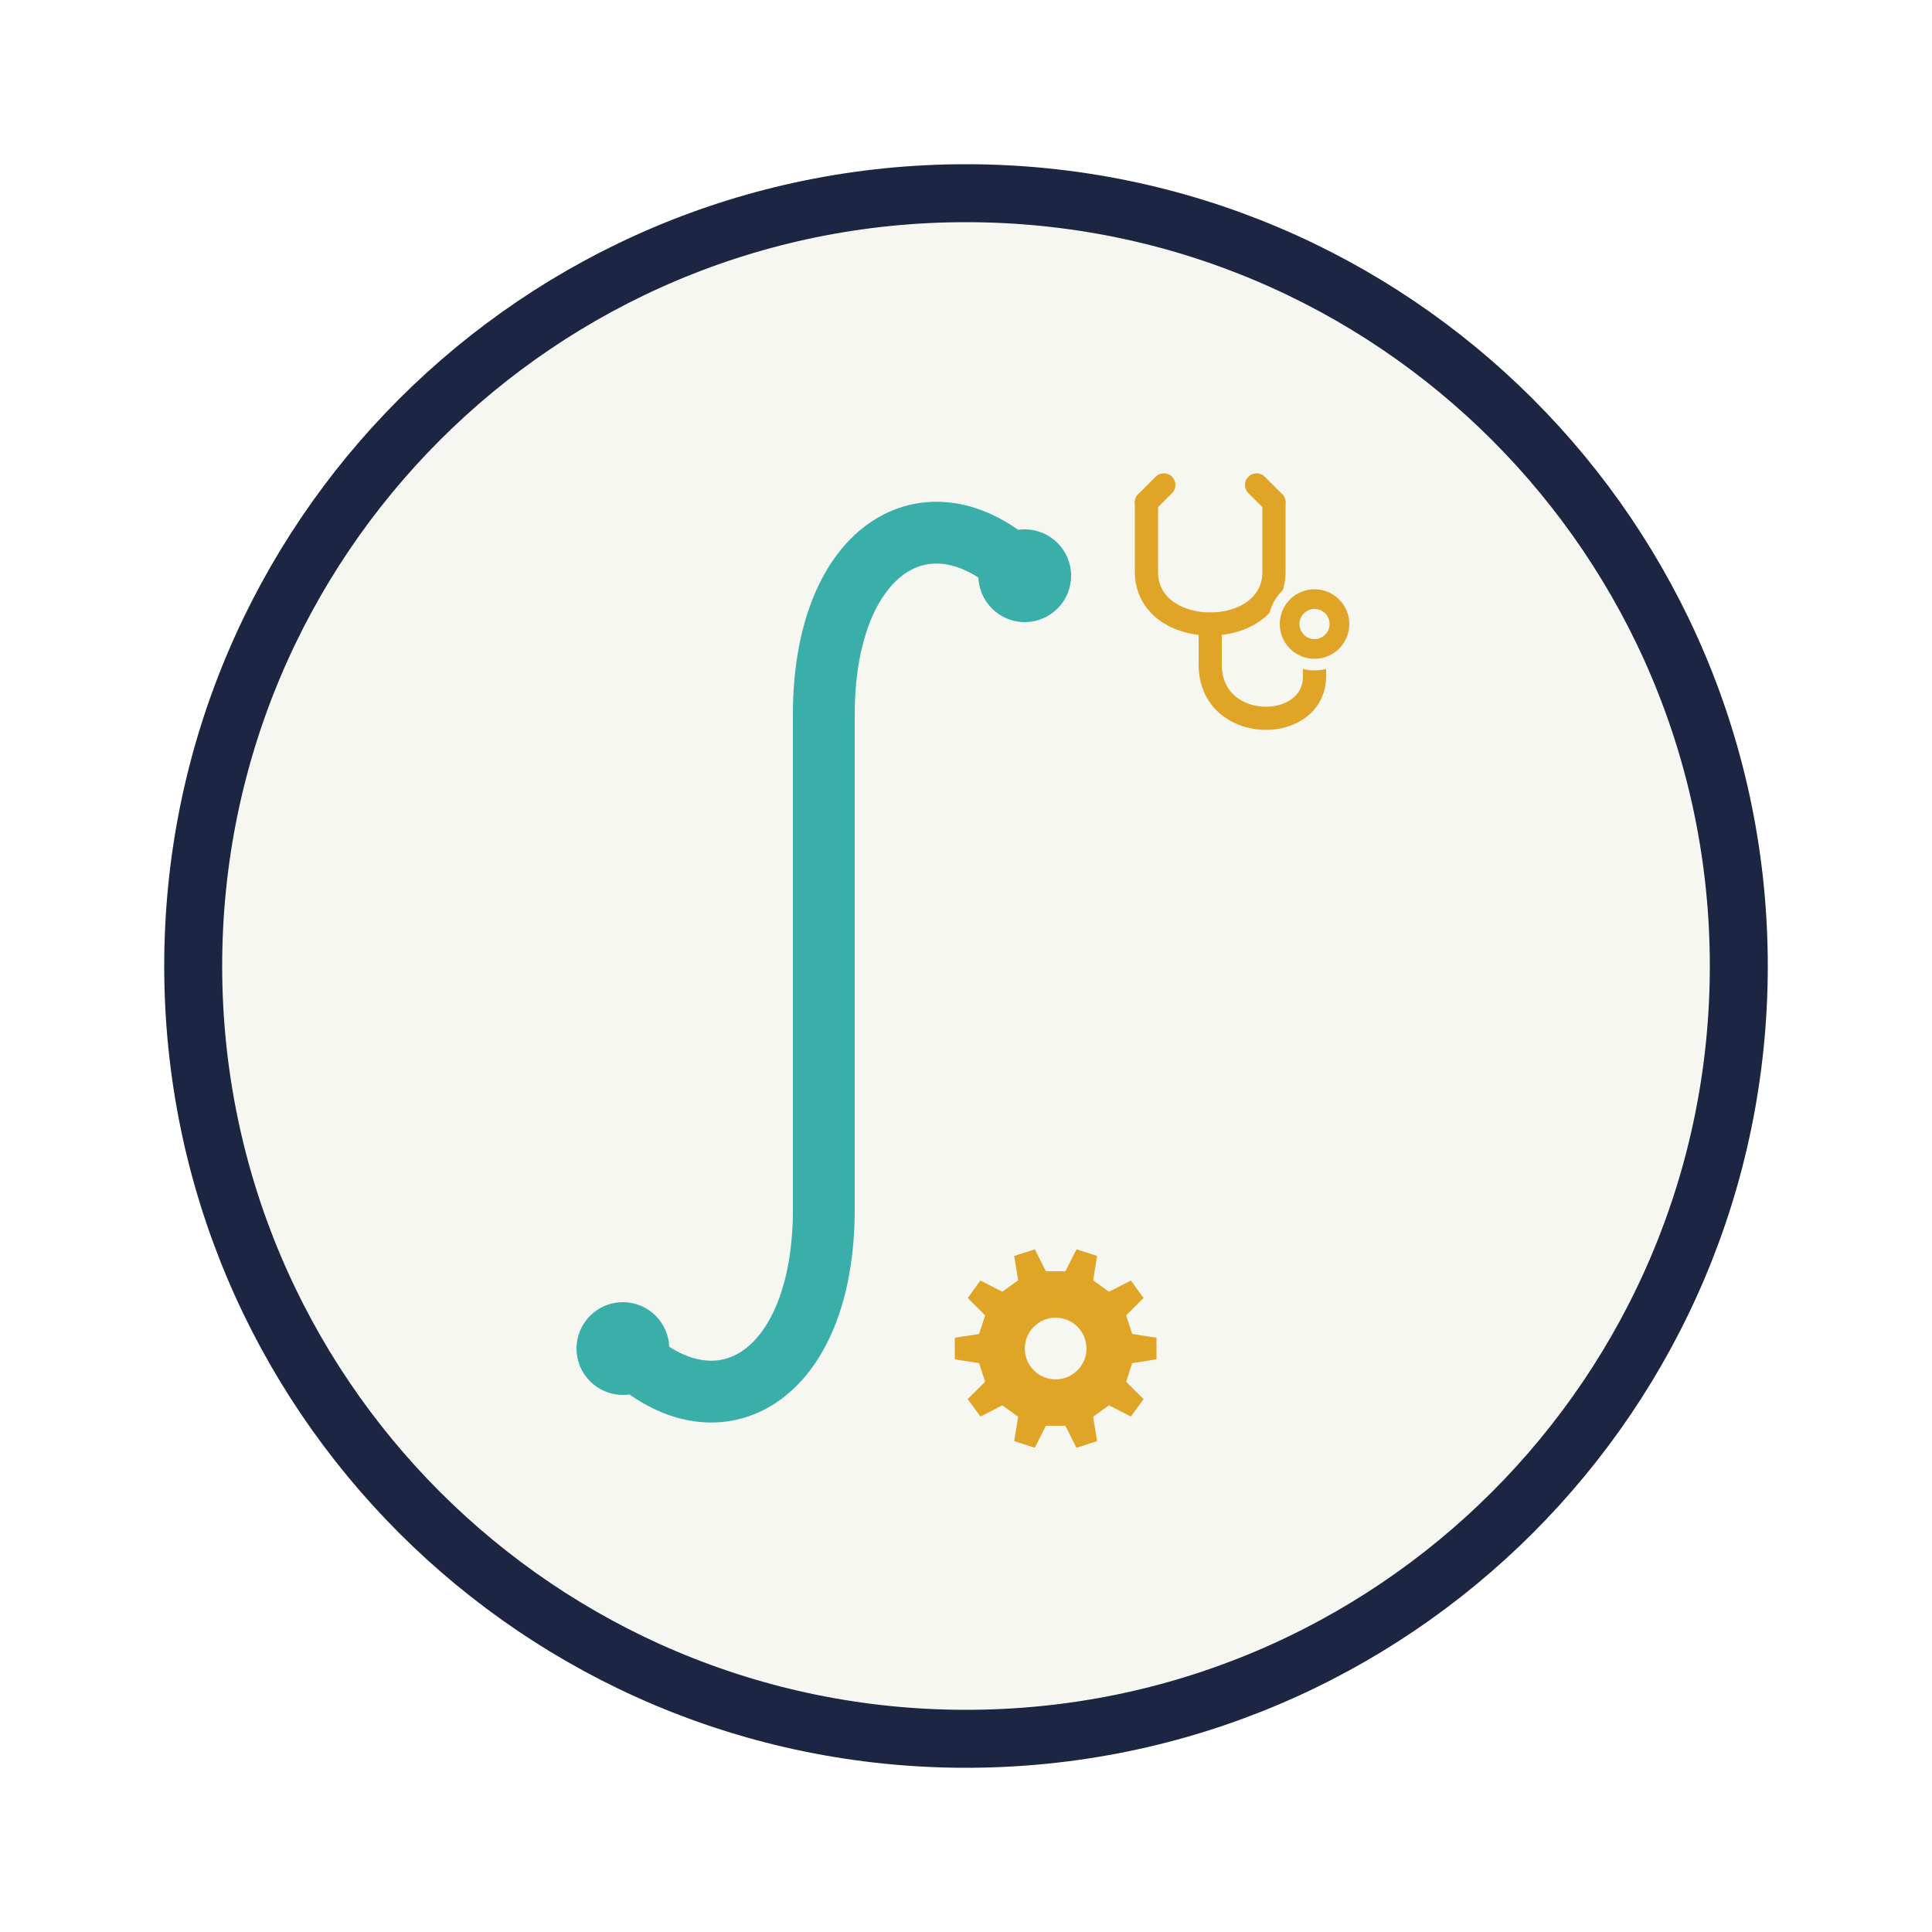
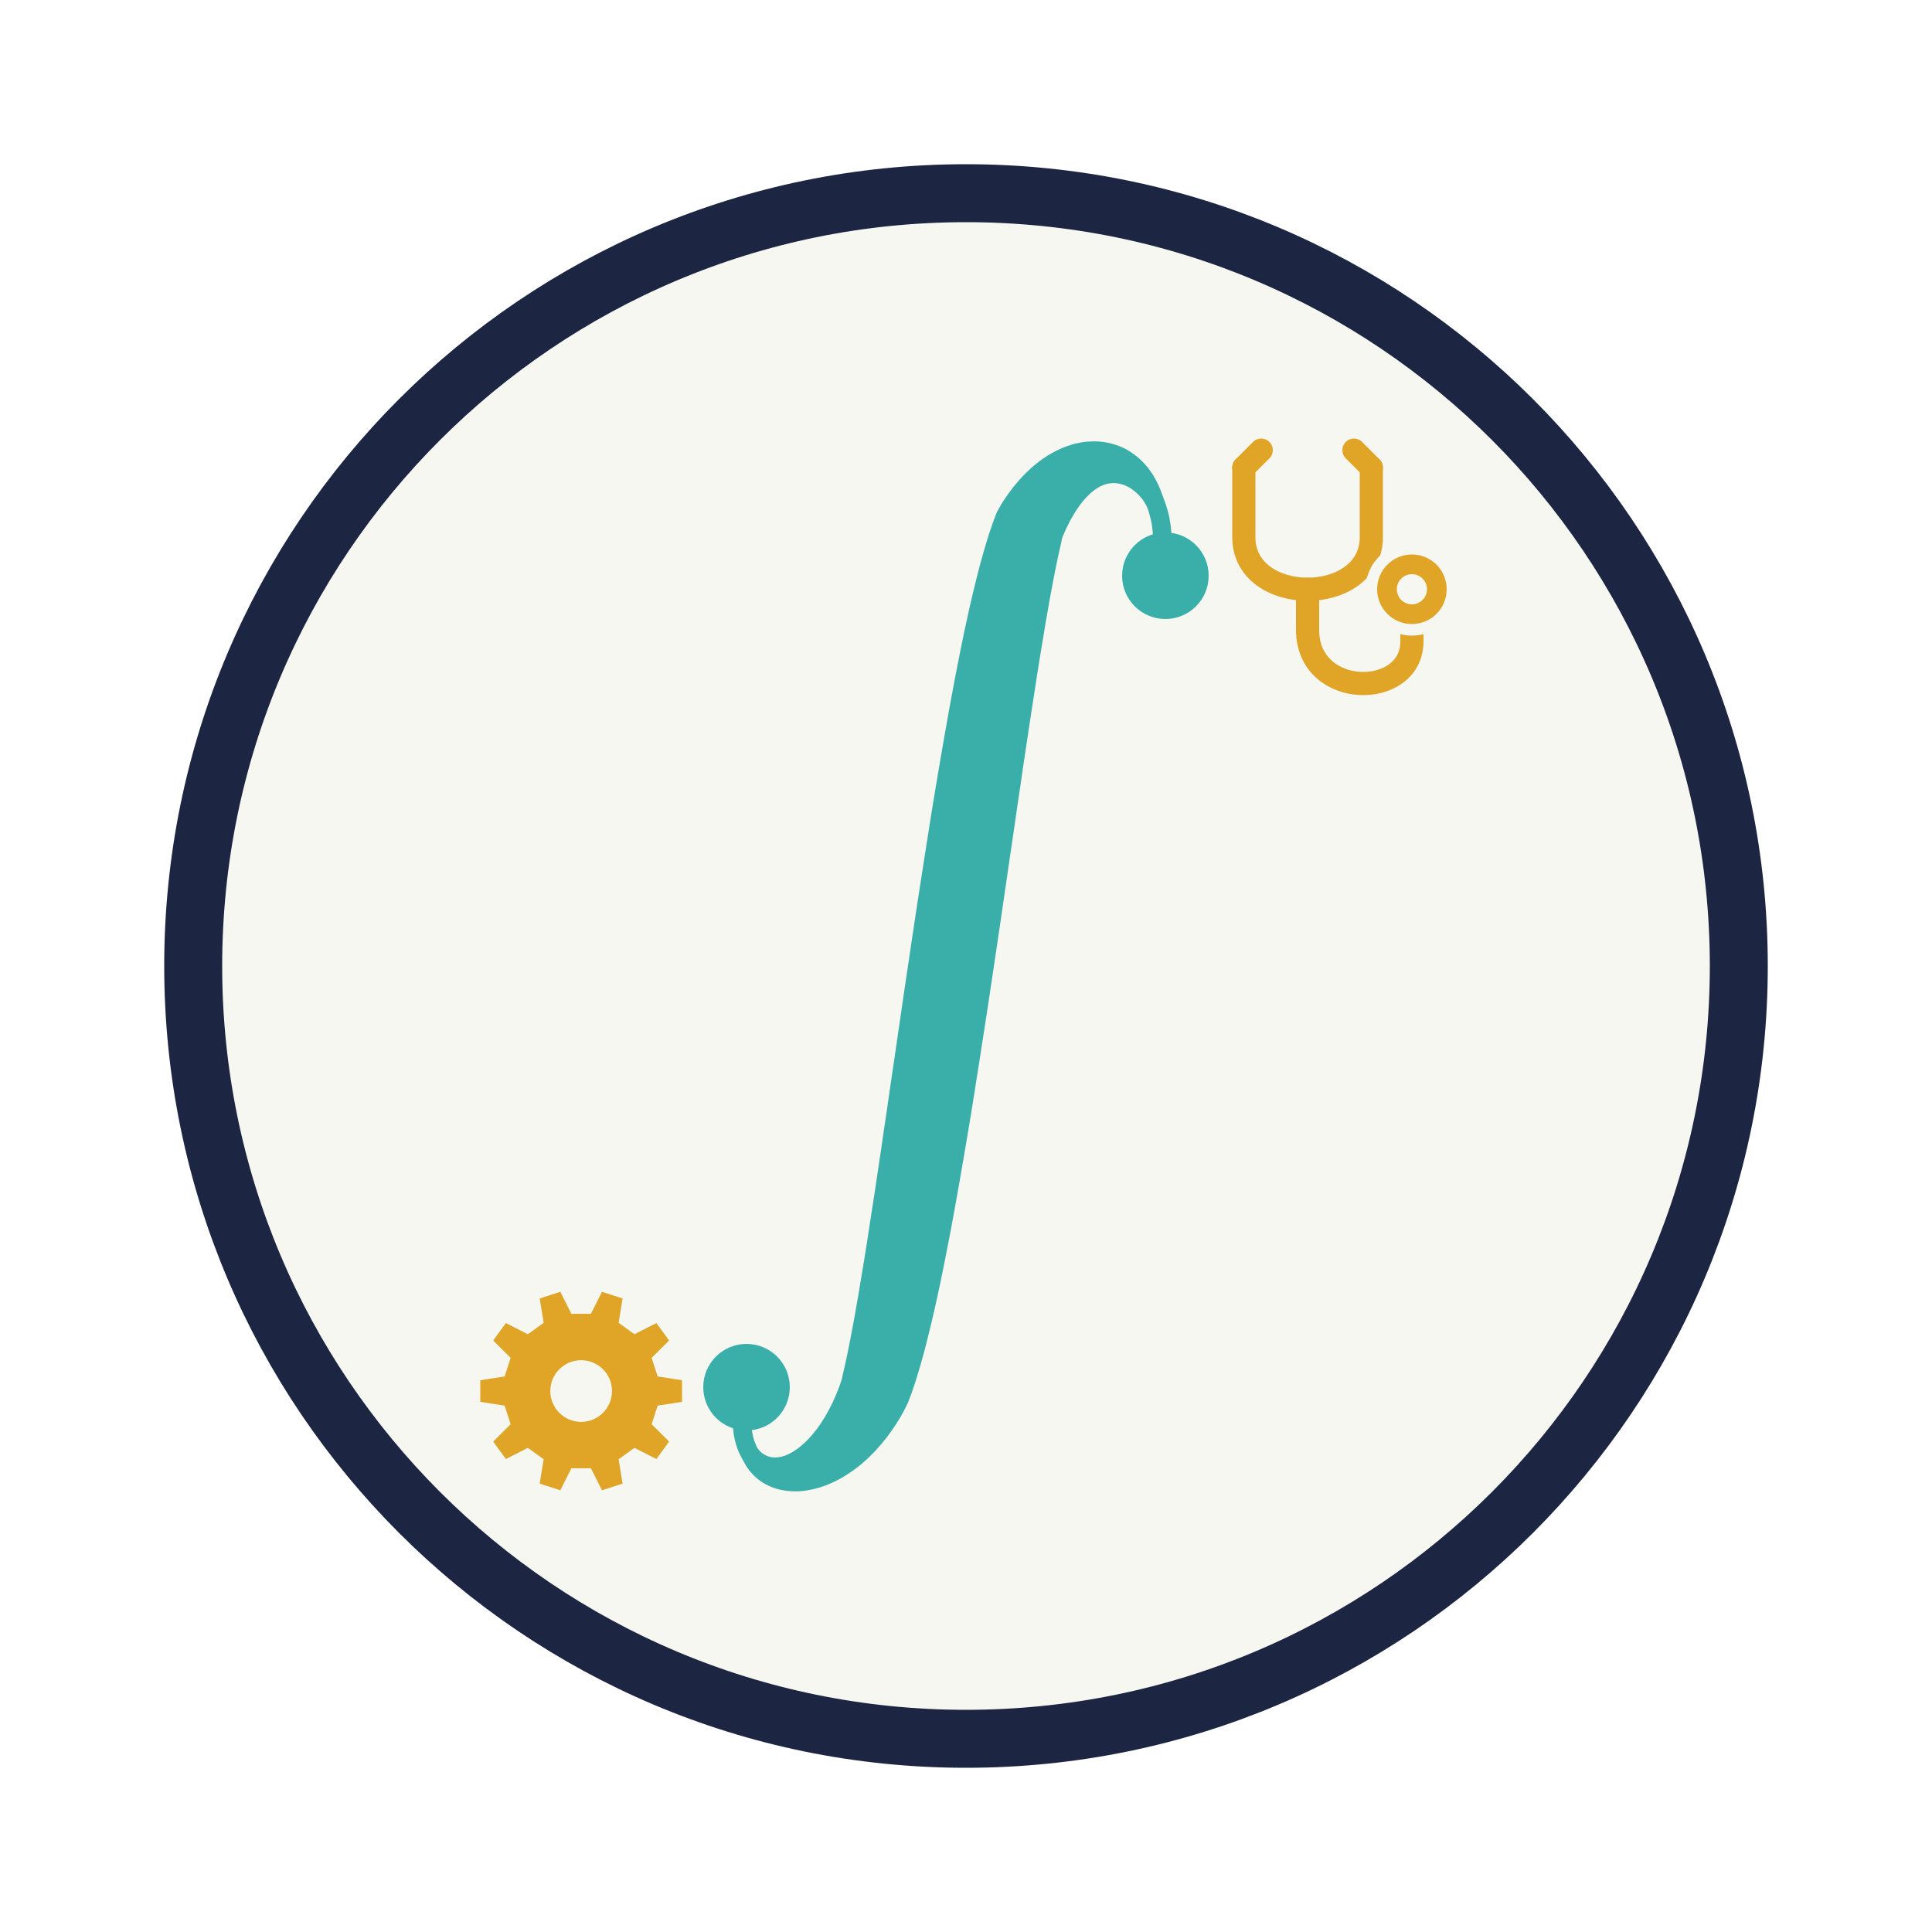
<svg xmlns="http://www.w3.org/2000/svg" viewBox="0 0 200 200" width="512" height="512">
  <circle cx="100" cy="100" r="80" fill="#F7F7F2" stroke="#1C2541" stroke-width="6" />
-   <g transform="translate(100 100) scale(0.8) translate(-104.4 -100.5)">
-     <path d="M112 50 C 100 38, 86 46, 86 68 L 86 132 C 86 154, 72 162, 60 150" stroke="#3AAFA9" stroke-width="8" fill="none" stroke-linecap="round" />
-     <circle cx="112" cy="50" r="6" fill="#3AAFA9" />
-     <circle cx="60" cy="150" r="6" fill="#3AAFA9" />
-     <g transform="translate(136 54) scale(0.75)" fill="none" stroke-linecap="round" stroke-linejoin="round">
+   <g transform="translate(100 100) scale(0.8) translate(-101.8 -101.0)">
+     <path d="M128.19 49.16 L128.28 48.50 L128.35 47.83 L128.40 47.17 L128.42 46.52 L128.42 45.88 L128.40 45.26 L128.35 44.65 L128.29 44.05 L128.20 43.47 L128.10 42.90 L127.97 42.35 L127.82 41.81 L127.66 41.28 L127.47 40.77 L127.29 40.27 L127.11 39.78 L126.92 39.29 L126.72 38.81 L126.49 38.35 L126.25 37.89 L125.99 37.45 L125.71 37.03 L125.41 36.61 L125.08 36.22 L124.74 35.84 L124.37 35.47 L123.98 35.13 L123.57 34.81 L123.14 34.51 L122.69 34.23 L122.21 33.98 L121.72 33.76 L121.20 33.57 L120.67 33.41 L120.12 33.28 L119.56 33.19 L118.98 33.13 L118.39 33.11 L117.79 33.13 L117.19 33.18 L116.58 33.27 L115.97 33.40 L115.36 33.57 L114.75 33.77 L114.14 34.02 L113.53 34.30 L112.93 34.62 L112.33 34.97 L111.74 35.36 L111.16 35.79 L110.59 36.25 L110.03 36.75 L109.48 37.28 L108.93 37.85 L108.40 38.45 L107.88 39.08 L107.38 39.75 L106.88 40.46 L106.40 41.19 L105.78 42.30 L105.29 43.60 L104.90 44.72 L104.52 45.92 L104.14 47.19 L103.76 48.54 L103.38 49.96 L103.01 51.45 L102.63 53.02 L102.25 54.65 L101.88 56.34 L101.50 58.10 L101.13 59.91 L100.76 61.78 L100.38 63.71 L100.01 65.68 L99.64 67.70 L99.27 69.77 L98.90 71.88 L98.53 74.02 L98.16 76.20 L97.79 78.41 L97.42 80.65 L97.06 82.91 L96.70 85.20 L96.34 87.50 L95.98 89.82 L95.62 92.15 L95.26 94.49 L94.91 96.84 L94.56 99.19 L94.21 101.54 L93.86 103.88 L93.52 106.22 L93.18 108.55 L92.84 110.87 L92.51 113.16 L92.17 115.44 L91.84 117.70 L91.52 119.93 L91.19 122.13 L90.88 124.29 L90.56 126.42 L90.25 128.51 L89.94 130.56 L89.63 132.56 L89.33 134.51 L89.04 136.41 L88.75 138.25 L88.46 140.03 L88.17 141.75 L87.90 143.40 L87.62 144.98 L87.36 146.48 L87.09 147.91 L86.84 149.25 L86.59 150.51 L86.35 151.68 L86.12 152.74 L85.89 153.71 L85.74 154.42 L85.62 154.81 L85.41 155.40 L85.19 155.96 L84.97 156.51 L84.74 157.03 L84.51 157.54 L84.27 158.02 L84.02 158.49 L83.78 158.94 L83.53 159.37 L83.27 159.78 L83.02 160.18 L82.76 160.55 L82.50 160.91 L82.23 161.25 L81.97 161.57 L81.71 161.88 L81.45 162.16 L81.18 162.43 L80.92 162.69 L80.66 162.92 L80.40 163.14 L80.15 163.35 L79.89 163.53 L79.64 163.71 L79.39 163.86 L79.15 164.00 L78.90 164.13 L78.66 164.24 L78.42 164.34 L78.19 164.42 L77.96 164.48 L77.72 164.54 L77.49 164.57 L77.26 164.59 L77.03 164.60 L76.80 164.58 L76.57 164.55 L76.34 164.49 L76.11 164.42 L75.88 164.31 L75.65 164.19 L75.42 164.03 L75.21 163.85 L75.00 163.64 L74.82 163.38 L74.67 163.10 L74.54 162.78 L74.41 162.45 L74.30 162.09 L74.21 161.71 L74.13 161.30 L74.07 160.87 L74.02 160.42 L74.00 159.94 L73.99 159.44 L74.01 158.91 L74.04 158.36 L74.10 157.78 L74.19 157.16 L71.81 156.84 L71.72 157.50 L71.65 158.16 L71.61 158.80 L71.59 159.42 L71.60 160.02 L71.63 160.60 L71.69 161.16 L71.76 161.70 L71.87 162.23 L71.99 162.73 L72.14 163.22 L72.31 163.68 L72.50 164.12 L72.72 164.54 L72.94 164.96 L73.16 165.36 L73.40 165.76 L73.66 166.14 L73.95 166.50 L74.26 166.84 L74.60 167.17 L74.96 167.47 L75.34 167.74 L75.75 168.00 L76.18 168.22 L76.63 168.42 L77.09 168.59 L77.57 168.73 L78.07 168.83 L78.58 168.91 L79.10 168.96 L79.62 168.98 L80.16 168.97 L80.70 168.93 L81.25 168.85 L81.80 168.75 L82.36 168.62 L82.92 168.46 L83.48 168.27 L84.04 168.05 L84.60 167.81 L85.16 167.53 L85.72 167.23 L86.28 166.89 L86.83 166.53 L87.38 166.14 L87.92 165.73 L88.46 165.28 L88.99 164.81 L89.51 164.31 L90.03 163.78 L90.53 163.22 L91.03 162.64 L91.52 162.03 L91.99 161.39 L92.46 160.72 L92.91 160.03 L93.35 159.31 L93.77 158.56 L94.26 157.58 L94.71 156.40 L95.10 155.28 L95.48 154.08 L95.86 152.81 L96.24 151.46 L96.62 150.04 L96.99 148.55 L97.37 146.98 L97.75 145.35 L98.12 143.66 L98.50 141.90 L98.87 140.09 L99.24 138.22 L99.62 136.29 L99.99 134.32 L100.36 132.30 L100.73 130.23 L101.10 128.12 L101.47 125.98 L101.84 123.80 L102.21 121.59 L102.58 119.35 L102.94 117.09 L103.30 114.80 L103.66 112.50 L104.02 110.18 L104.38 107.85 L104.74 105.51 L105.09 103.16 L105.44 100.81 L105.79 98.46 L106.14 96.12 L106.48 93.78 L106.82 91.45 L107.16 89.13 L107.49 86.84 L107.83 84.56 L108.16 82.30 L108.48 80.07 L108.81 77.87 L109.12 75.71 L109.44 73.58 L109.75 71.49 L110.06 69.44 L110.37 67.44 L110.67 65.49 L110.96 63.59 L111.25 61.75 L111.54 59.97 L111.83 58.25 L112.10 56.60 L112.38 55.02 L112.64 53.52 L112.91 52.09 L113.16 50.75 L113.41 49.49 L113.65 48.32 L113.88 47.26 L114.11 46.29 L114.22 45.70 L114.31 45.44 L114.55 44.88 L114.79 44.34 L115.04 43.84 L115.28 43.37 L115.53 42.93 L115.77 42.51 L116.01 42.12 L116.26 41.76 L116.49 41.42 L116.73 41.11 L116.96 40.82 L117.19 40.55 L117.42 40.30 L117.65 40.08 L117.87 39.87 L118.09 39.67 L118.30 39.50 L118.52 39.34 L118.74 39.19 L118.95 39.06 L119.17 38.94 L119.39 38.84 L119.61 38.75 L119.84 38.67 L120.07 38.61 L120.31 38.56 L120.56 38.53 L120.81 38.51 L121.06 38.52 L121.33 38.54 L121.60 38.58 L121.87 38.64 L122.15 38.73 L122.43 38.84 L122.71 38.97 L122.99 39.12 L123.27 39.30 L123.55 39.51 L123.82 39.74 L124.09 39.99 L124.35 40.27 L124.60 40.57 L124.83 40.90 L125.05 41.26 L125.24 41.64 L125.39 42.05 L125.52 42.48 L125.64 42.93 L125.75 43.39 L125.84 43.86 L125.91 44.36 L125.96 44.86 L126.00 45.39 L126.02 45.92 L126.02 46.48 L126.00 47.04 L125.96 47.62 L125.90 48.21 L125.81 48.84 Z" fill="#3AAFA9" />
+     <circle cx="127.6" cy="50.5" r="5.6" fill="#3AAFA9" />
+     <circle cx="73.4" cy="155.5" r="5.6" fill="#3AAFA9" />
+     <g transform="translate(146 50) scale(0.75)" fill="none" stroke-linecap="round" stroke-linejoin="round">
      <path d="M-11 -18 L-11 -6 C-11 6, 11 6, 11 -6 L11 -18" stroke="#E0A526" stroke-width="4" />
      <path d="M-11 -18 L-8 -21 M11 -18 L8 -21" stroke="#E0A526" stroke-width="4" />
      <path d="M0 3 L0 10 C0 22, 18 22, 18 12 L18 9" stroke="#E0A526" stroke-width="4" />
      <circle cx="18" cy="3" r="7" fill="#E0A526" stroke="#F7F7F2" stroke-width="2" />
      <circle cx="18" cy="3" r="2.6" fill="#F7F7F2" stroke="none" />
    </g>
-     <g transform="translate(116 150) scale(1.05)" fill-rule="evenodd">
+     <g transform="translate(52 156) scale(1.05)" fill-rule="evenodd">
      <path d="M9.43 -1.80 L12.43 -1.33 L12.43 1.33 L9.43 1.80 L8.69 4.09 L10.84 6.23 L9.27 8.38 L6.57 7.00 L4.62 8.41 L5.11 11.41 L2.57 12.23 L1.20 9.52 L-1.20 9.52 L-2.57 12.23 L-5.11 11.41 L-4.62 8.41 L-6.57 7.00 L-9.27 8.38 L-10.84 6.23 L-8.69 4.09 L-9.43 1.80 L-12.43 1.33 L-12.43 -1.33 L-9.43 -1.80 L-8.69 -4.09 L-10.84 -6.23 L-9.27 -8.38 L-6.57 -7.00 L-4.62 -8.41 L-5.11 -11.41 L-2.57 -12.23 L-1.20 -9.52 L1.20 -9.52 L2.57 -12.23 L5.11 -11.41 L4.62 -8.41 L6.57 -7.00 L9.27 -8.38 L10.84 -6.23 L8.69 -4.09 Z M3.80 0 A3.8 3.8 0 1 0 -3.80 0 A3.8 3.8 0 1 0 3.80 0 Z" fill="#E0A526" />
    </g>
-     <circle cx="116" cy="150" r="3.9" fill="#F7F7F2" />
+     <circle cx="52" cy="156" r="3.9" fill="#F7F7F2" />
  </g>
</svg>
